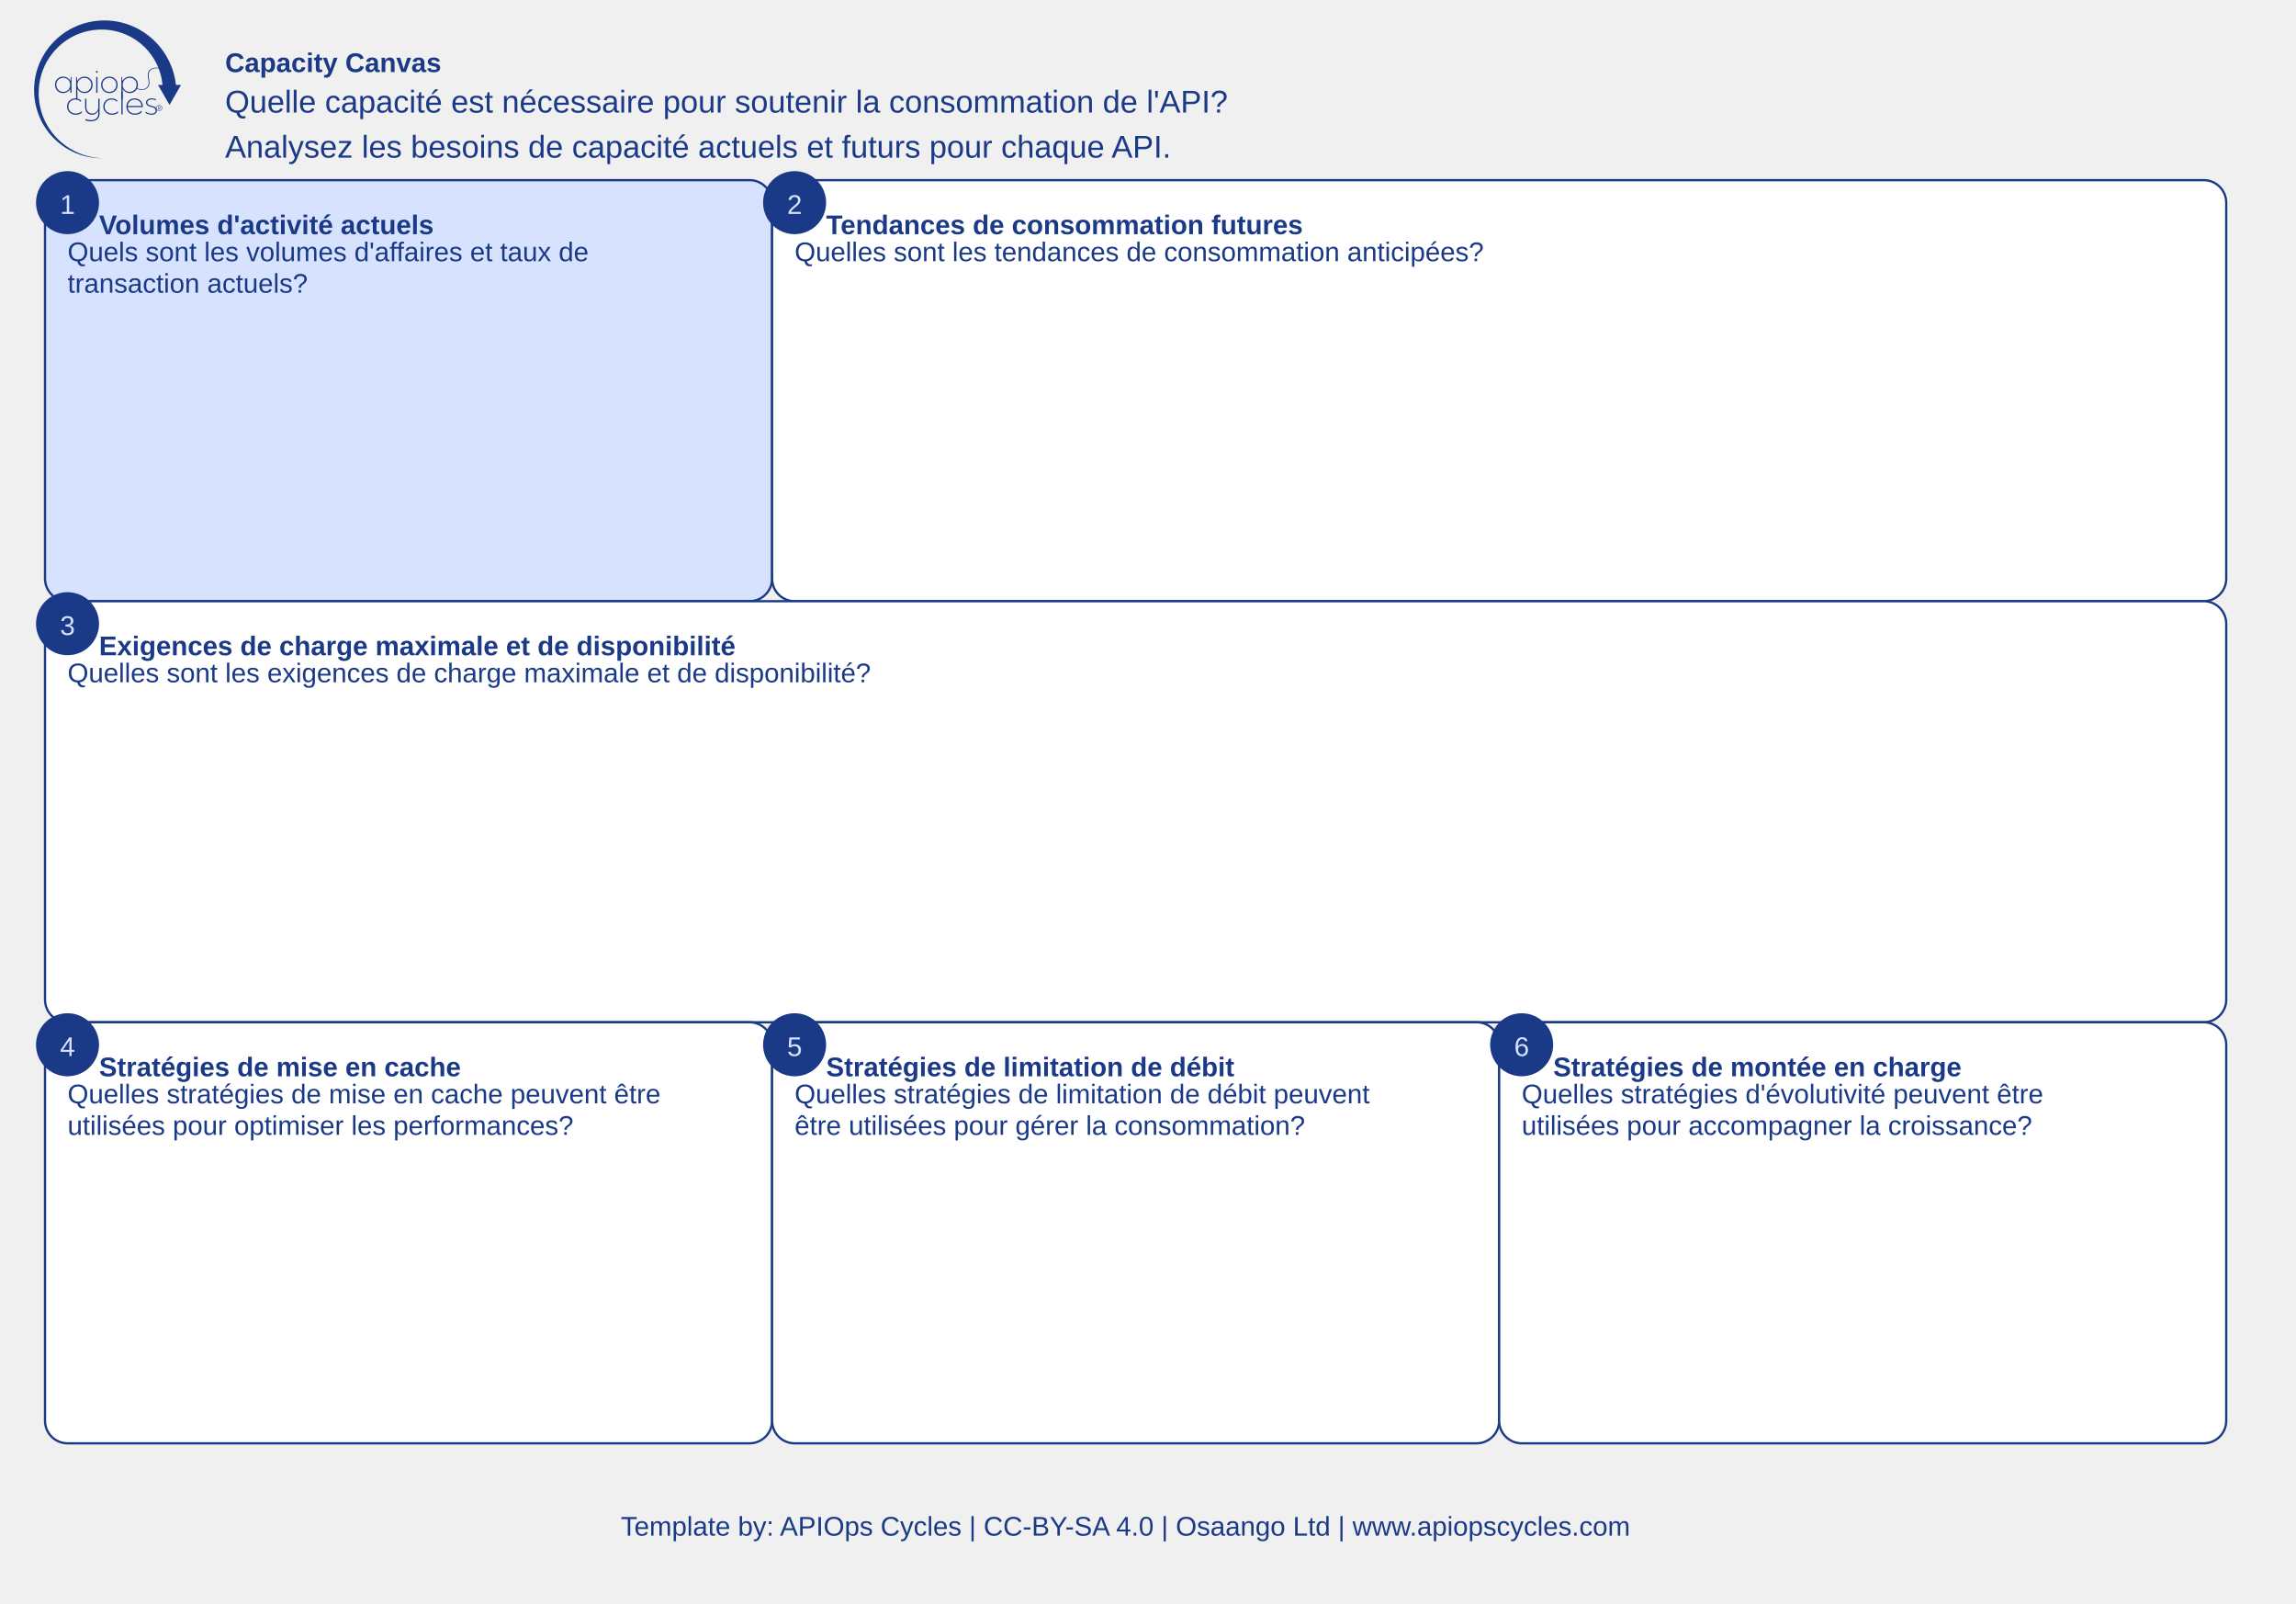
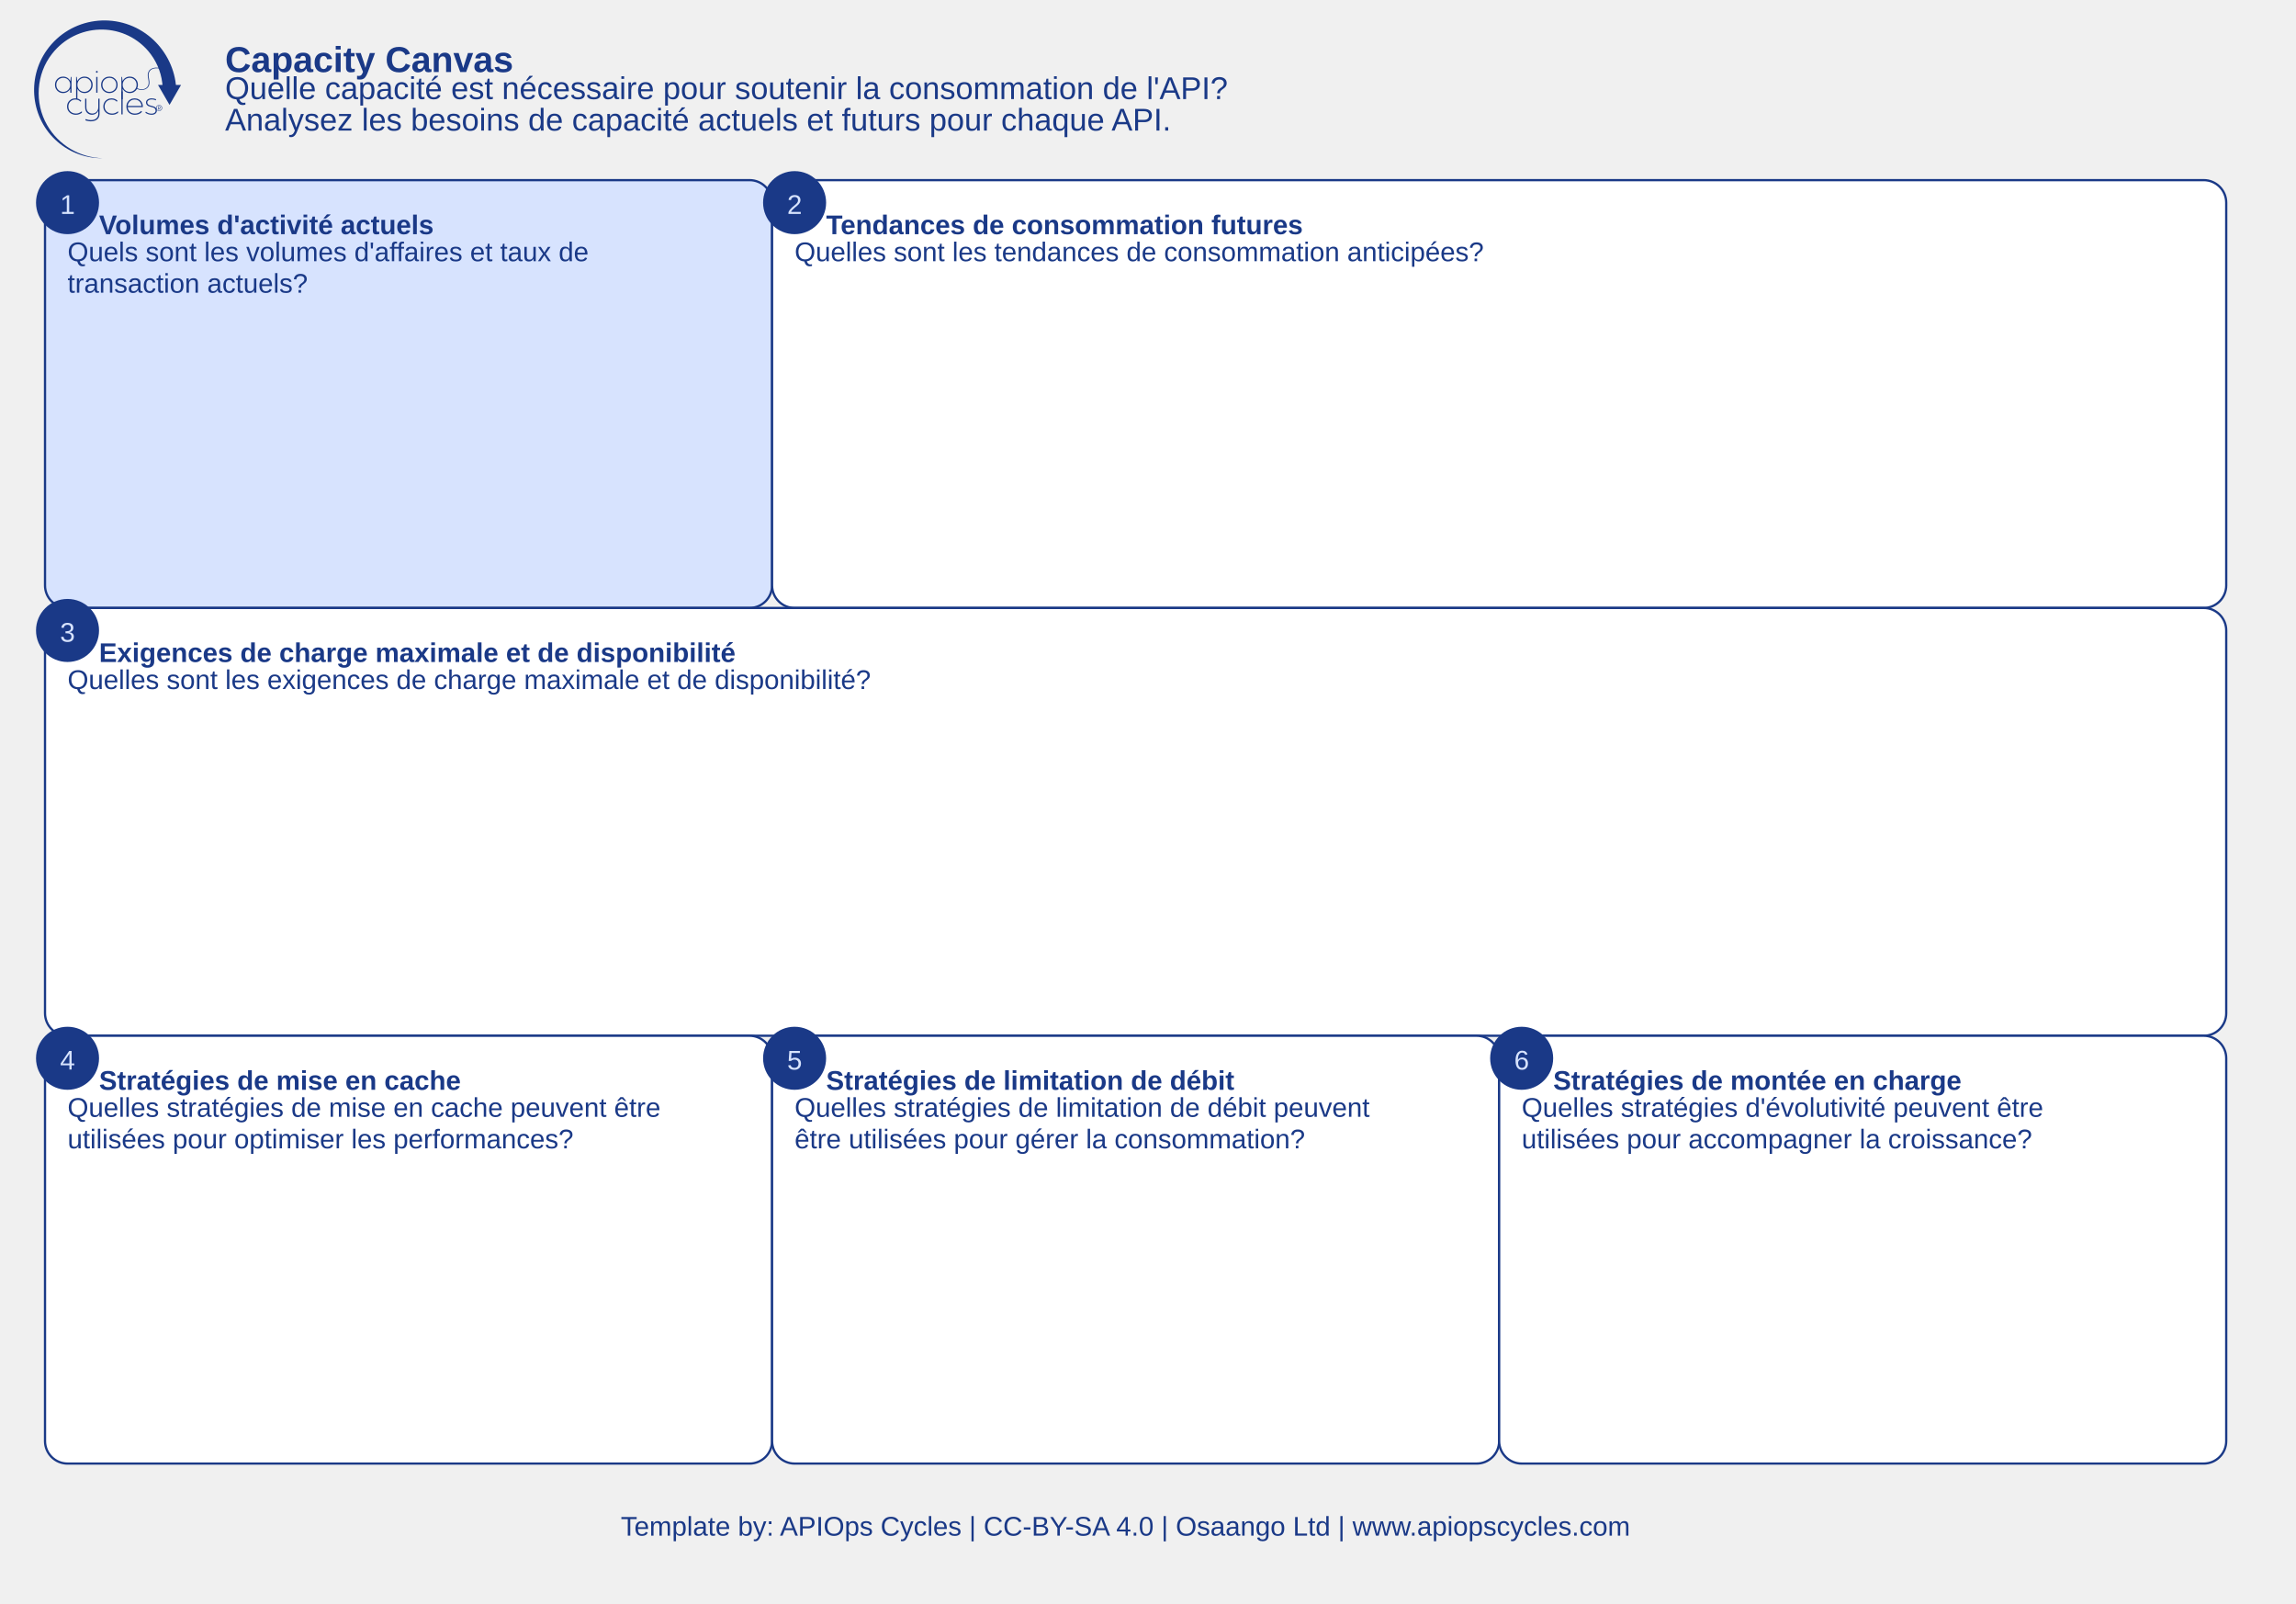
- <svg xmlns="http://www.w3.org/2000/svg" width="1020" height="712" font-family="Arial, sans-serif" font-size="12" style="background-color: #f5f5ff">
+ <svg xmlns="http://www.w3.org/2000/svg" width="1020" height="712" font-family="Arial, sans-serif" font-size="12" style="background-color: #f8fafc">
  <defs>
    <filter id="shadow">
      <feDropShadow dx="3" dy="3" stdDeviation="2" flood-color="rgba(0, 0, 0, 0.2)" />
    </filter>
  </defs>
  <g transform="translate(10, 5) scale(0.1,0.1)">
    <svg width="756" zoomAndPan="magnify" viewBox="0 0 567 567" height="756" preserveAspectRatio="xMidYMid meet" version="1.0" id="svg47">
      <defs id="defs5">
        <g id="g1" />
        <clipPath id="ecfbc6fc50">
          <path d="M 0.5 0 L 566.5 0 L 566.5 566 L 0.5 566 Z M 0.5 0 " clip-rule="nonzero" id="path1" />
        </clipPath>
        <clipPath id="4ee1efe14e">
          <path d="M 38 30 L 528.191 30 L 528.191 490 L 38 490 Z M 38 30 " clip-rule="nonzero" id="path2" />
        </clipPath>
        <clipPath id="631ef147b9">
          <path d="M 380 187 L 464 187 L 464 283 L 380 283 Z M 380 187 " clip-rule="nonzero" id="path3" />
        </clipPath>
        <clipPath id="dc9e064c61">
          <path d="M 463.609 187.988 L 458.23 287.418 L 379.734 283.168 L 385.113 183.742 Z M 463.609 187.988 " clip-rule="nonzero" id="path4" />
        </clipPath>
        <clipPath id="06f743e2a4">
          <path d="M 379.477 282.957 L 384.855 183.527 L 463.352 187.773 L 457.973 287.203 Z M 379.477 282.957 " clip-rule="nonzero" id="path5" />
        </clipPath>
      </defs>
      <g clip-path="url(#4ee1efe14e)" id="g8" style="fill:#1a3987;fill-opacity:1">
        <path fill="#ffffff" d="M 116.617 434.637 C 158.09 470.828 212.988 490.789 267.996 489.473 C 191.457 488.059 119.762 445.711 81.969 379.109 C 39.125 305.152 45.559 208.793 98.371 141.828 C 178.516 39.051 332.074 32.734 418.133 131.543 C 443.988 161.492 460.848 199.008 465.605 238.27 C 465.902 240.664 466.145 243.062 466.34 245.465 L 451.488 245.465 L 489.855 311.918 L 528.223 245.465 L 511.156 245.465 C 510.668 240.906 510.059 236.363 509.301 231.844 C 499.641 173.074 467.293 118.582 420.492 81.809 C 314.559 -1.688 159.801 18.852 81.219 129.086 C 13.043 224.371 27.914 357.969 116.617 434.637 " fill-opacity="1" fill-rule="nonzero" id="path8" style="fill:#1a3987;fill-opacity:1" />
      </g>
      <g fill="#ffffff" fill-opacity="1" id="g11" style="fill:#1a3987;fill-opacity:1">
        <g transform="translate(143.5886, 343.5815)" id="g10" style="fill:#1a3987;fill-opacity:1">
          <g id="g9" style="fill:#1a3987;fill-opacity:1">
            <path d="M 34.234 1.172 C 28.742 1.172 23.773 0.016 19.328 -2.297 C 14.879 -4.617 11.363 -7.844 8.781 -11.969 C 6.195 -16.094 4.906 -20.832 4.906 -26.188 C 4.906 -31.551 6.129 -36.273 8.578 -40.359 C 11.035 -44.453 14.32 -47.66 18.438 -49.984 C 22.562 -52.305 27.176 -53.469 32.281 -53.469 C 36.207 -53.469 39.938 -52.781 43.469 -51.406 C 47 -50.031 49.973 -47.938 52.391 -45.125 L 49.547 -42.391 C 47.516 -44.672 45.039 -46.43 42.125 -47.672 C 39.219 -48.922 35.938 -49.547 32.281 -49.547 C 28.031 -49.547 24.141 -48.562 20.609 -46.594 C 17.078 -44.633 14.281 -41.906 12.219 -38.406 C 10.156 -34.906 9.125 -30.832 9.125 -26.188 C 9.125 -21.613 10.234 -17.562 12.453 -14.031 C 14.68 -10.5 17.691 -7.734 21.484 -5.734 C 25.273 -3.742 29.523 -2.75 34.234 -2.75 C 38.098 -2.75 41.629 -3.453 44.828 -4.859 C 48.035 -6.266 51.176 -8.113 54.25 -10.406 L 54.25 -5.594 C 51.438 -3.438 48.363 -1.77 45.031 -0.594 C 41.695 0.582 38.098 1.172 34.234 1.172 Z M 34.234 1.172 " id="path9" style="fill:#1a3987;fill-opacity:1" />
          </g>
        </g>
      </g>
      <g fill="#ffffff" fill-opacity="1" id="g14" style="fill:#1a3987;fill-opacity:1">
        <g transform="translate(200.9774, 343.5815)" id="g13" style="fill:#1a3987;fill-opacity:1">
          <g id="g12" style="fill:#1a3987;fill-opacity:1">
            <path d="M 26.688 23.156 C 24.988 23.156 23.039 22.988 20.844 22.656 C 18.656 22.332 16.461 21.91 14.266 21.391 C 12.078 20.867 10.102 20.312 8.344 19.719 L 9.422 15.594 C 11.973 16.582 14.848 17.398 18.047 18.047 C 21.254 18.703 24.164 19.031 26.781 19.031 C 31.289 19.031 35.41 18.312 39.141 16.875 C 42.867 15.438 45.859 13.113 48.109 9.906 C 50.367 6.707 51.5 2.52 51.5 -2.656 L 51.5 -11.281 L 51.016 -11.281 C 49.055 -7.488 46.273 -4.461 42.672 -2.203 C 39.078 0.047 35.086 1.172 30.703 1.172 C 26.191 1.172 22.203 0.16 18.734 -1.859 C 15.273 -3.891 12.562 -6.77 10.594 -10.5 C 8.633 -14.227 7.656 -18.645 7.656 -23.75 L 7.656 -52.391 L 11.875 -52.391 L 11.875 -23.844 C 11.875 -19.52 12.723 -15.789 14.422 -12.656 C 16.117 -9.52 18.473 -7.098 21.484 -5.391 C 24.492 -3.691 27.895 -2.844 31.688 -2.844 C 35.352 -2.844 38.688 -3.738 41.688 -5.531 C 44.695 -7.332 47.082 -9.801 48.844 -12.938 C 50.613 -16.082 51.5 -19.719 51.5 -23.844 L 51.5 -52.391 L 55.719 -52.391 L 55.719 -2.656 C 55.719 3.301 54.395 8.191 51.75 12.016 C 49.102 15.848 45.586 18.66 41.203 20.453 C 36.816 22.254 31.977 23.156 26.688 23.156 Z M 26.688 23.156 " id="path11" style="fill:#1a3987;fill-opacity:1" />
          </g>
        </g>
      </g>
      <g fill="#ffffff" fill-opacity="1" id="g17" style="fill:#1a3987;fill-opacity:1">
        <g transform="translate(264.3502, 343.5815)" id="g16" style="fill:#1a3987;fill-opacity:1">
          <g id="g15" style="fill:#1a3987;fill-opacity:1">
            <path d="M 34.234 1.172 C 28.742 1.172 23.773 0.016 19.328 -2.297 C 14.879 -4.617 11.363 -7.844 8.781 -11.969 C 6.195 -16.094 4.906 -20.832 4.906 -26.188 C 4.906 -31.551 6.129 -36.273 8.578 -40.359 C 11.035 -44.453 14.32 -47.66 18.438 -49.984 C 22.562 -52.305 27.176 -53.469 32.281 -53.469 C 36.207 -53.469 39.938 -52.781 43.469 -51.406 C 47 -50.031 49.973 -47.938 52.391 -45.125 L 49.547 -42.391 C 47.516 -44.672 45.039 -46.43 42.125 -47.672 C 39.219 -48.922 35.938 -49.547 32.281 -49.547 C 28.031 -49.547 24.141 -48.562 20.609 -46.594 C 17.078 -44.633 14.281 -41.906 12.219 -38.406 C 10.156 -34.906 9.125 -30.832 9.125 -26.188 C 9.125 -21.613 10.234 -17.562 12.453 -14.031 C 14.68 -10.5 17.691 -7.734 21.484 -5.734 C 25.273 -3.742 29.523 -2.75 34.234 -2.75 C 38.098 -2.75 41.629 -3.453 44.828 -4.859 C 48.035 -6.266 51.176 -8.113 54.25 -10.406 L 54.25 -5.594 C 51.438 -3.438 48.363 -1.77 45.031 -0.594 C 41.695 0.582 38.098 1.172 34.234 1.172 Z M 34.234 1.172 " id="path14" style="fill:#1a3987;fill-opacity:1" />
          </g>
        </g>
      </g>
      <g fill="#ffffff" fill-opacity="1" id="g20" style="fill:#1a3987;fill-opacity:1">
        <g transform="translate(321.739, 343.5815)" id="g19" style="fill:#1a3987;fill-opacity:1">
          <g id="g18" style="fill:#1a3987;fill-opacity:1">
            <path d="M 7.656 0 L 7.656 -76.422 L 11.875 -76.422 L 11.875 0 Z M 7.656 0 " id="path17" style="fill:#1a3987;fill-opacity:1" />
          </g>
        </g>
      </g>
      <g fill="#ffffff" fill-opacity="1" id="g23" style="fill:#1a3987;fill-opacity:1">
        <g transform="translate(341.261, 343.5815)" id="g22" style="fill:#1a3987;fill-opacity:1">
          <g id="g21" style="fill:#1a3987;fill-opacity:1">
            <path d="M 33.266 1.172 C 27.566 1.172 22.594 0.016 18.344 -2.297 C 14.094 -4.617 10.789 -7.844 8.438 -11.969 C 6.082 -16.094 4.906 -20.832 4.906 -26.188 C 4.906 -31.551 6.129 -36.273 8.578 -40.359 C 11.035 -44.453 14.32 -47.66 18.438 -49.984 C 22.562 -52.305 27.176 -53.469 32.281 -53.469 C 37.383 -53.469 42.008 -52.305 46.156 -49.984 C 50.312 -47.66 53.598 -44.453 56.016 -40.359 C 58.441 -36.273 59.656 -31.551 59.656 -26.188 L 59.656 -24.328 L 9.219 -24.328 C 9.477 -20.078 10.641 -16.316 12.703 -13.047 C 14.766 -9.773 17.547 -7.238 21.047 -5.438 C 24.547 -3.645 28.617 -2.75 33.266 -2.75 C 37.316 -2.75 41.172 -3.5 44.828 -5 C 48.492 -6.508 51.602 -8.766 54.156 -11.766 L 56.906 -8.531 C 53.895 -5.133 50.328 -2.664 46.203 -1.125 C 42.086 0.406 37.773 1.172 33.266 1.172 Z M 9.219 -28.156 L 55.328 -28.156 C 55.066 -32.406 53.875 -36.133 51.75 -39.344 C 49.625 -42.551 46.875 -45.051 43.5 -46.844 C 40.133 -48.645 36.395 -49.547 32.281 -49.547 C 28.219 -49.547 24.504 -48.645 21.141 -46.844 C 17.773 -45.051 15.031 -42.551 12.906 -39.344 C 10.781 -36.133 9.551 -32.406 9.219 -28.156 Z M 9.219 -28.156 " id="path20" style="fill:#1a3987;fill-opacity:1" />
          </g>
        </g>
      </g>
      <g fill="#ffffff" fill-opacity="1" id="g26" style="fill:#1a3987;fill-opacity:1">
        <g transform="translate(405.8111, 343.5815)" id="g25" style="fill:#1a3987;fill-opacity:1">
          <g id="g24" style="fill:#1a3987;fill-opacity:1">
            <path d="M 24.328 1.172 C 20.211 1.172 16.367 0.52 12.797 -0.781 C 9.234 -2.094 6.145 -3.695 3.531 -5.594 L 5.203 -9.031 C 7.492 -7.195 10.27 -5.641 13.531 -4.359 C 16.801 -3.086 20.336 -2.453 24.141 -2.453 C 28.316 -2.453 31.613 -3.383 34.031 -5.25 C 36.457 -7.113 37.672 -9.516 37.672 -12.453 C 37.672 -15.535 36.656 -18.07 34.625 -20.062 C 32.602 -22.062 28.711 -23.648 22.953 -24.828 C 16.68 -26.129 12.234 -28.07 9.609 -30.656 C 6.992 -33.238 5.688 -36.426 5.688 -40.219 C 5.688 -42.645 6.453 -44.852 7.984 -46.844 C 9.523 -48.844 11.672 -50.445 14.422 -51.656 C 17.172 -52.863 20.375 -53.469 24.031 -53.469 C 27.102 -53.469 29.832 -53.207 32.219 -52.688 C 34.613 -52.164 36.859 -51.508 38.953 -50.719 L 38.953 -46.797 C 36.984 -47.648 34.77 -48.367 32.312 -48.953 C 29.863 -49.547 27.07 -49.844 23.938 -49.844 C 19.75 -49.844 16.363 -48.895 13.781 -47 C 11.195 -45.102 9.906 -42.844 9.906 -40.219 C 9.906 -38.457 10.312 -36.836 11.125 -35.359 C 11.945 -33.891 13.406 -32.582 15.5 -31.438 C 17.594 -30.301 20.602 -29.305 24.531 -28.453 C 30.938 -27.078 35.43 -25.098 38.016 -22.516 C 40.598 -19.93 41.891 -16.613 41.891 -12.562 C 41.891 -8.633 40.301 -5.363 37.125 -2.75 C 33.957 -0.133 29.691 1.172 24.328 1.172 Z M 24.328 1.172 " id="path23" style="fill:#1a3987;fill-opacity:1" />
          </g>
        </g>
      </g>
      <g fill="#ffffff" fill-opacity="1" id="g29" style="fill:#1a3987;fill-opacity:1">
        <g transform="translate(103.1736,271.3029)" id="g28" style="fill:#1a3987;fill-opacity:1">
          <g id="g27" style="fill:#1a3987;fill-opacity:1">
            <path d="m 31.969,1.188 c -4.98,0 -9.508,-1.164 -13.578,-3.484 -4.062,-2.332 -7.293,-5.566 -9.688,-9.703 -2.398,-4.133 -3.594,-8.891 -3.594,-14.266 0,-5.375 1.195,-10.109 3.594,-14.203 2.395,-4.102 5.625,-7.316 9.688,-9.641 4.07,-2.332 8.598,-3.5 13.578,-3.5 5.188,0 9.875,1.262 14.062,3.781 4.195,2.523 7.414,5.98 9.656,10.375 h 0.578 L 57.844,-52.531 h 2.266 V 0 H 55.875 V -12.297 H 55.281 C 52.988,-8.098 49.789,-4.801 45.688,-2.406 41.594,-0.008 37.02,1.188 31.969,1.188 Z M 32.562,-2.75 c 4.332,0 8.25,-1 11.75,-3 3.508,-2 6.297,-4.77 8.359,-8.312 2.07,-3.539 3.109,-7.609 3.109,-12.203 0,-4.656 -1.039,-8.738 -3.109,-12.25 -2.062,-3.508 -4.852,-6.242 -8.359,-8.203 -3.5,-1.969 -7.418,-2.953 -11.75,-2.953 -4.262,0 -8.148,0.984 -11.656,2.953 -3.512,1.961 -6.32,4.695 -8.422,8.203 -2.094,3.512 -3.141,7.594 -3.141,12.25 0,4.594 1.031,8.664 3.094,12.203 2.07,3.543 4.879,6.312 8.422,8.312 3.539,2 7.441,3 11.703,3 z m 0,0" id="path26" style="fill:#1a3987;fill-opacity:1" />
          </g>
        </g>
      </g>
      <g fill="#ffffff" fill-opacity="1" id="g32" style="fill:#1a3987;fill-opacity:1">
        <g transform="translate(170.9521,271.3029)" id="g31" style="fill:#1a3987;fill-opacity:1">
          <g id="g30" style="fill:#1a3987;fill-opacity:1">
            <path d="M 7.672,21.734 V -52.531 H 9.938 l 1.578,13.078 H 12 c 2.289,-4.395 5.535,-7.852 9.734,-10.375 4.195,-2.52 8.891,-3.781 14.078,-3.781 4.977,0 9.5,1.168 13.562,3.5 4.07,2.324 7.305,5.539 9.703,9.641 2.395,4.094 3.594,8.828 3.594,14.203 0,5.375 -1.199,10.133 -3.594,14.266 C 56.68,-7.863 53.445,-4.629 49.375,-2.297 45.312,0.023 40.789,1.188 35.812,1.188 30.82,1.188 26.258,-0.008 22.125,-2.406 18,-4.801 14.789,-8.066 12.5,-12.203 h -0.594 v 33.938 z M 35.219,-2.75 c 4.258,0 8.145,-1 11.656,-3 3.508,-2 6.297,-4.77 8.359,-8.312 2.07,-3.539 3.109,-7.609 3.109,-12.203 0,-4.656 -1.039,-8.738 -3.109,-12.25 -2.062,-3.508 -4.852,-6.242 -8.359,-8.203 -3.512,-1.969 -7.398,-2.953 -11.656,-2.953 -4.262,0 -8.164,0.984 -11.703,2.953 -3.543,1.961 -6.352,4.695 -8.422,8.203 -2.062,3.512 -3.094,7.594 -3.094,12.25 0,4.594 1.031,8.664 3.094,12.203 2.07,3.543 4.879,6.312 8.422,8.312 3.539,2 7.441,3 11.703,3 z m 0,0" id="path29" style="fill:#1a3987;fill-opacity:1" />
          </g>
        </g>
      </g>
      <g fill="#ffffff" fill-opacity="1" id="g35" style="fill:#1a3987;fill-opacity:1">
        <g transform="translate(238.2387, 271.3029)" id="g34" style="fill:#1a3987;fill-opacity:1">
          <g id="g33" style="fill:#1a3987;fill-opacity:1">
            <path d="M 9.438 -66.406 C 8.594 -66.406 7.859 -66.711 7.234 -67.328 C 6.609 -67.953 6.297 -68.691 6.297 -69.547 C 6.297 -70.398 6.609 -71.117 7.234 -71.703 C 7.859 -72.297 8.594 -72.594 9.438 -72.594 C 10.289 -72.594 11.016 -72.297 11.609 -71.703 C 12.203 -71.117 12.5 -70.398 12.5 -69.547 C 12.5 -68.691 12.203 -67.953 11.609 -67.328 C 11.016 -66.711 10.289 -66.406 9.438 -66.406 Z M 7.281 0 L 7.281 -52.531 L 11.609 -52.531 L 11.609 0 Z M 7.281 0 " id="path32" style="fill:#1a3987;fill-opacity:1" />
          </g>
        </g>
      </g>
      <g fill="#ffffff" fill-opacity="1" id="g38" style="fill:#1a3987;fill-opacity:1">
        <g transform="translate(257.0278,271.3029)" id="g37" style="fill:#1a3987;fill-opacity:1">
          <g id="g36" style="fill:#1a3987;fill-opacity:1">
            <path d="m 32.359,1.188 c -5.117,0 -9.742,-1.164 -13.875,-3.484 -4.125,-2.332 -7.418,-5.566 -9.875,-9.703 -2.461,-4.133 -3.688,-8.891 -3.688,-14.266 0,-5.375 1.227,-10.109 3.688,-14.203 2.457,-4.102 5.75,-7.316 9.875,-9.641 4.133,-2.332 8.758,-3.5 13.875,-3.5 5.113,0 9.738,1.168 13.875,3.5 4.133,2.324 7.43,5.539 9.891,9.641 2.457,4.094 3.688,8.828 3.688,14.203 0,5.375 -1.23,10.133 -3.688,14.266 -2.461,4.137 -5.758,7.371 -9.891,9.703 -4.137,2.32 -8.762,3.484 -13.875,3.484 z m 0,-3.938 c 4.332,0 8.254,-1 11.766,-3 3.508,-2 6.297,-4.77 8.359,-8.312 2.062,-3.539 3.094,-7.609 3.094,-12.203 0,-4.656 -1.031,-8.738 -3.094,-12.25 -2.062,-3.508 -4.852,-6.242 -8.359,-8.203 -3.512,-1.969 -7.434,-2.953 -11.766,-2.953 -4.262,0 -8.164,0.984 -11.703,2.953 -3.543,1.961 -6.344,4.695 -8.406,8.203 -2.062,3.512 -3.094,7.594 -3.094,12.25 0,4.594 1.031,8.664 3.094,12.203 2.062,3.543 4.863,6.312 8.406,8.312 3.539,2 7.441,3 11.703,3 z m 0,0" id="path35" style="fill:#1a3987;fill-opacity:1" />
          </g>
        </g>
      </g>
      <g fill="#ffffff" fill-opacity="1" id="g41" style="fill:#1a3987;fill-opacity:1">
        <g transform="translate(321.7568,271.3029)" id="g40" style="fill:#1a3987;fill-opacity:1">
          <g id="g39" style="fill:#1a3987;fill-opacity:1">
            <path d="M 7.672,21.734 V -52.531 H 9.938 l 1.578,13.078 H 12 c 2.289,-4.395 5.535,-7.852 9.734,-10.375 4.195,-2.52 8.891,-3.781 14.078,-3.781 4.977,0 9.5,1.168 13.562,3.5 4.07,2.324 7.305,5.539 9.703,9.641 2.395,4.094 3.594,8.828 3.594,14.203 0,5.375 -1.199,10.133 -3.594,14.266 C 56.68,-7.863 53.445,-4.629 49.375,-2.297 45.312,0.023 40.789,1.188 35.812,1.188 30.82,1.188 26.258,-0.008 22.125,-2.406 18,-4.801 14.789,-8.066 12.5,-12.203 h -0.594 v 33.938 z M 35.219,-2.75 c 4.258,0 8.145,-1 11.656,-3 3.508,-2 6.297,-4.77 8.359,-8.312 2.07,-3.539 3.109,-7.609 3.109,-12.203 0,-4.656 -1.039,-8.738 -3.109,-12.25 -2.062,-3.508 -4.852,-6.242 -8.359,-8.203 -3.512,-1.969 -7.398,-2.953 -11.656,-2.953 -4.262,0 -8.164,0.984 -11.703,2.953 -3.543,1.961 -6.352,4.695 -8.422,8.203 -2.062,3.512 -3.094,7.594 -3.094,12.25 0,4.594 1.031,8.664 3.094,12.203 2.07,3.543 4.879,6.312 8.422,8.312 3.539,2 7.441,3 11.703,3 z m 0,0" id="path38" style="fill:#1a3987;fill-opacity:1" />
          </g>
        </g>
      </g>
      <g fill="#ffffff" fill-opacity="1" id="g44" style="fill:#1a3987;fill-opacity:1">
        <g transform="translate(443.0016, 344.7426)" id="g43" style="fill:#1a3987;fill-opacity:1">
          <g id="g42" style="fill:#1a3987;fill-opacity:1">
            <path d="M 12.016 -12.578 C 10.18 -12.578 8.504 -13.008 6.984 -13.875 C 5.461 -14.75 4.242 -15.93 3.328 -17.422 C 2.41 -18.91 1.953 -20.602 1.953 -22.5 C 1.953 -24.426 2.41 -26.133 3.328 -27.625 C 4.242 -29.113 5.461 -30.289 6.984 -31.156 C 8.504 -32.031 10.18 -32.469 12.016 -32.469 C 13.879 -32.469 15.586 -32.031 17.141 -31.156 C 18.691 -30.289 19.926 -29.113 20.844 -27.625 C 21.758 -26.133 22.219 -24.426 22.219 -22.5 C 22.219 -20.602 21.758 -18.91 20.844 -17.422 C 19.926 -15.93 18.691 -14.75 17.141 -13.875 C 15.586 -13.008 13.879 -12.578 12.016 -12.578 Z M 12.016 -13.922 C 13.691 -13.922 15.172 -14.285 16.453 -15.016 C 17.742 -15.742 18.766 -16.754 19.516 -18.047 C 20.266 -19.336 20.641 -20.82 20.641 -22.5 C 20.641 -24.207 20.266 -25.703 19.516 -26.984 C 18.766 -28.273 17.742 -29.285 16.453 -30.016 C 15.172 -30.742 13.691 -31.109 12.016 -31.109 C 10.398 -31.109 8.957 -30.742 7.688 -30.016 C 6.414 -29.285 5.414 -28.273 4.688 -26.984 C 3.957 -25.703 3.594 -24.207 3.594 -22.5 C 3.594 -20.82 3.957 -19.336 4.688 -18.047 C 5.414 -16.754 6.414 -15.742 7.688 -15.016 C 8.957 -14.285 10.398 -13.922 12.016 -13.922 Z M 8.578 -16.859 L 8.578 -28.312 L 11.547 -28.312 C 13.285 -28.312 14.539 -27.879 15.312 -27.016 C 16.094 -26.148 16.484 -25.109 16.484 -23.891 C 16.484 -23.086 16.281 -22.352 15.875 -21.688 C 15.477 -21.02 14.875 -20.516 14.062 -20.172 L 16.484 -16.859 L 14.672 -16.859 L 12.578 -19.75 L 10.109 -19.75 L 10.109 -16.859 Z M 10.109 -20.906 L 11.453 -20.906 C 12.766 -20.906 13.664 -21.188 14.156 -21.75 C 14.656 -22.312 14.906 -23.023 14.906 -23.891 C 14.906 -24.797 14.656 -25.551 14.156 -26.156 C 13.664 -26.758 12.766 -27.062 11.453 -27.062 L 10.109 -27.062 Z M 10.109 -20.906 " id="path41" style="fill:#1a3987;fill-opacity:1" />
          </g>
        </g>
      </g>
      <g clip-path="url(#631ef147b9)" id="g47" transform="matrix(0.9917124,0,0,0.7826673,3.840058,40.77719)" style="fill:#1a3987;fill-opacity:1">
        <g clip-path="url(#dc9e064c61)" id="g46" style="fill:#1a3987;fill-opacity:1">
          <g clip-path="url(#06f743e2a4)" id="g45" style="fill:#1a3987;fill-opacity:1">
            <path fill="#ffffff" d="m 380.312,275.602 c -0.469,0.598 -0.363,1.461 0.23,1.93 5.379,4.219 12.348,6.117 19.121,5.199 6.773,-0.918 12.988,-4.594 17.051,-10.094 4.625,-6.254 6.59,-14.914 5.836,-25.734 -0.27,-3.887 -0.832,-7.789 -1.375,-11.559 -0.668,-4.652 -1.359,-9.465 -1.492,-14.203 -0.188,-6.918 0.91,-16.555 7.211,-23.152 3.93,-4.113 9.719,-6.754 16.297,-7.43 5.484,-0.566 11.523,0.164 18.465,2.23 0.727,0.215 1.492,-0.199 1.707,-0.926 0.031,-0.105 0.051,-0.211 0.059,-0.32 0.031,-0.617 -0.359,-1.203 -0.98,-1.387 -7.297,-2.172 -13.684,-2.934 -19.531,-2.332 -7.23,0.746 -13.621,3.68 -18,8.266 -6.957,7.281 -8.176,17.684 -7.973,25.129 0.133,4.895 0.84,9.785 1.52,14.516 0.535,3.723 1.09,7.57 1.352,11.359 0.707,10.148 -1.078,18.195 -5.301,23.91 -3.57,4.832 -9.258,8.199 -15.211,9.004 -5.953,0.805 -12.328,-0.93 -17.055,-4.637 -0.598,-0.469 -1.461,-0.367 -1.93,0.23 z m 0,0" fill-opacity="1" fill-rule="nonzero" id="path44" style="fill:#1a3987;fill-opacity:1" />
          </g>
        </g>
      </g>
    </svg>
  </g>
-   <text x="100" y="32" font-weight="bold" fill="#1a3987">Capacity Canvas</text>
-   <text x="100" y="50" text-anchor="start" font-family="Arial, sans-serif" font-size="14" fill="#1a3987">Quelle capacité est nécessaire pour soutenir la consommation de l'API?</text>
-   <text x="100" y="70" text-anchor="start" font-family="Arial, sans-serif" font-size="14" fill="#1a3987">Analysez les besoins de capacité actuels et futurs pour chaque API.</text>
-   <rect x="20" y="80" width="323" height="187" fill="#d7e3fe" stroke="#1a3987" rx="10" ry="10" />
+   <text x="100" y="32" text-anchor="start" font-family="Arial, sans-serif" font-size="16" fill="#1a3987" font-weight="bold">
+     <tspan>Capacity Canvas</tspan>
+   </text>
+   <text x="100" y="44" text-anchor="start" font-family="Arial, sans-serif" font-size="14" fill="#1a3987">
+     <tspan>Quelle capacité est nécessaire pour soutenir la consommation de l'API?</tspan>
+   </text>
+   <text x="100" y="58" text-anchor="start" font-family="Arial, sans-serif" font-size="14" fill="#1a3987">
+     <tspan>Analysez les besoins de capacité actuels et futurs pour chaque API.</tspan>
+   </text>
+   <rect x="20" y="80" width="323" height="190" fill="#d7e3fe" stroke="#1a3987" rx="10" ry="10" />
  <circle cx="30" cy="90" r="14" fill="#1a3987" />
  <text x="30" y="95" text-anchor="middle" font-family="Arial, sans-serif" font-size="12" fill="#d7e3fe">1</text>
-   <text x="44" y="104" font-weight="bold" fill="#1a3987">Volumes d'activité actuels</text>
-   <text x="30" y="116" fill="#1a3987">
+   <text x="44" y="104" text-anchor="start" font-family="Arial, sans-serif" font-size="12" fill="#1a3987" font-weight="bold">
+     <tspan>Volumes d'activité actuels</tspan>
+   </text>
+   <text x="30" y="116" text-anchor="start" font-family="Arial, sans-serif" font-size="12" fill="#1a3987">
    <tspan>Quels sont les volumes d'affaires et taux de</tspan>
    <tspan x="30" dy="14">transaction actuels?</tspan>
  </text>
-   <rect x="343" y="80" width="646" height="187" fill="#ffffff" stroke="#1a3987" rx="10" ry="10" />
+   <rect x="343" y="80" width="646" height="190" fill="#ffffff" stroke="#1a3987" rx="10" ry="10" />
  <circle cx="353" cy="90" r="14" fill="#1a3987" />
  <text x="353" y="95" text-anchor="middle" font-family="Arial, sans-serif" font-size="12" fill="#d7e3fe">2</text>
-   <text x="367" y="104" font-weight="bold" fill="#1a3987">Tendances de consommation futures</text>
-   <text x="353" y="116" fill="#1a3987">
+   <text x="367" y="104" text-anchor="start" font-family="Arial, sans-serif" font-size="12" fill="#1a3987" font-weight="bold">
+     <tspan>Tendances de consommation futures</tspan>
+   </text>
+   <text x="353" y="116" text-anchor="start" font-family="Arial, sans-serif" font-size="12" fill="#1a3987">
    <tspan>Quelles sont les tendances de consommation anticipées?</tspan>
  </text>
-   <rect x="20" y="267" width="969" height="187" fill="#ffffff" stroke="#1a3987" rx="10" ry="10" />
-   <circle cx="30" cy="277" r="14" fill="#1a3987" />
-   <text x="30" y="282" text-anchor="middle" font-family="Arial, sans-serif" font-size="12" fill="#d7e3fe">3</text>
-   <text x="44" y="291" font-weight="bold" fill="#1a3987">Exigences de charge maximale et de disponibilité</text>
-   <text x="30" y="303" fill="#1a3987">
+   <rect x="20" y="270" width="969" height="190" fill="#ffffff" stroke="#1a3987" rx="10" ry="10" />
+   <circle cx="30" cy="280" r="14" fill="#1a3987" />
+   <text x="30" y="285" text-anchor="middle" font-family="Arial, sans-serif" font-size="12" fill="#d7e3fe">3</text>
+   <text x="44" y="294" text-anchor="start" font-family="Arial, sans-serif" font-size="12" fill="#1a3987" font-weight="bold">
+     <tspan>Exigences de charge maximale et de disponibilité</tspan>
+   </text>
+   <text x="30" y="306" text-anchor="start" font-family="Arial, sans-serif" font-size="12" fill="#1a3987">
    <tspan>Quelles sont les exigences de charge maximale et de disponibilité?</tspan>
  </text>
-   <rect x="20" y="454" width="323" height="187" fill="#ffffff" stroke="#1a3987" rx="10" ry="10" />
-   <circle cx="30" cy="464" r="14" fill="#1a3987" />
-   <text x="30" y="469" text-anchor="middle" font-family="Arial, sans-serif" font-size="12" fill="#d7e3fe">4</text>
-   <text x="44" y="478" font-weight="bold" fill="#1a3987">Stratégies de mise en cache</text>
-   <text x="30" y="490" fill="#1a3987">
+   <rect x="20" y="460" width="323" height="190" fill="#ffffff" stroke="#1a3987" rx="10" ry="10" />
+   <circle cx="30" cy="470" r="14" fill="#1a3987" />
+   <text x="30" y="475" text-anchor="middle" font-family="Arial, sans-serif" font-size="12" fill="#d7e3fe">4</text>
+   <text x="44" y="484" text-anchor="start" font-family="Arial, sans-serif" font-size="12" fill="#1a3987" font-weight="bold">
+     <tspan>Stratégies de mise en cache</tspan>
+   </text>
+   <text x="30" y="496" text-anchor="start" font-family="Arial, sans-serif" font-size="12" fill="#1a3987">
    <tspan>Quelles stratégies de mise en cache peuvent être</tspan>
    <tspan x="30" dy="14">utilisées pour optimiser les performances?</tspan>
  </text>
-   <rect x="343" y="454" width="323" height="187" fill="#ffffff" stroke="#1a3987" rx="10" ry="10" />
-   <circle cx="353" cy="464" r="14" fill="#1a3987" />
-   <text x="353" y="469" text-anchor="middle" font-family="Arial, sans-serif" font-size="12" fill="#d7e3fe">5</text>
-   <text x="367" y="478" font-weight="bold" fill="#1a3987">Stratégies de limitation de débit</text>
-   <text x="353" y="490" fill="#1a3987">
+   <rect x="343" y="460" width="323" height="190" fill="#ffffff" stroke="#1a3987" rx="10" ry="10" />
+   <circle cx="353" cy="470" r="14" fill="#1a3987" />
+   <text x="353" y="475" text-anchor="middle" font-family="Arial, sans-serif" font-size="12" fill="#d7e3fe">5</text>
+   <text x="367" y="484" text-anchor="start" font-family="Arial, sans-serif" font-size="12" fill="#1a3987" font-weight="bold">
+     <tspan>Stratégies de limitation de débit</tspan>
+   </text>
+   <text x="353" y="496" text-anchor="start" font-family="Arial, sans-serif" font-size="12" fill="#1a3987">
    <tspan>Quelles stratégies de limitation de débit peuvent</tspan>
    <tspan x="353" dy="14">être utilisées pour gérer la consommation?</tspan>
  </text>
-   <rect x="666" y="454" width="323" height="187" fill="#ffffff" stroke="#1a3987" rx="10" ry="10" />
-   <circle cx="676" cy="464" r="14" fill="#1a3987" />
-   <text x="676" y="469" text-anchor="middle" font-family="Arial, sans-serif" font-size="12" fill="#d7e3fe">6</text>
-   <text x="690" y="478" font-weight="bold" fill="#1a3987">Stratégies de montée en charge</text>
-   <text x="676" y="490" fill="#1a3987">
+   <rect x="666" y="460" width="323" height="190" fill="#ffffff" stroke="#1a3987" rx="10" ry="10" />
+   <circle cx="676" cy="470" r="14" fill="#1a3987" />
+   <text x="676" y="475" text-anchor="middle" font-family="Arial, sans-serif" font-size="12" fill="#d7e3fe">6</text>
+   <text x="690" y="484" text-anchor="start" font-family="Arial, sans-serif" font-size="12" fill="#1a3987" font-weight="bold">
+     <tspan>Stratégies de montée en charge</tspan>
+   </text>
+   <text x="676" y="496" text-anchor="start" font-family="Arial, sans-serif" font-size="12" fill="#1a3987">
    <tspan>Quelles stratégies d'évolutivité peuvent être</tspan>
    <tspan x="676" dy="14">utilisées pour accompagner la croissance?</tspan>
  </text>
  <text class="footer" x="500" y="682" text-anchor="middle" font-family="Arial, sans-serif" font-size="12" fill="#1a3987">Template by: APIOps Cycles | CC-BY-SA 4.0 | Osaango Ltd | <a href="http://www.apiopscycles.com" target="_blank">www.apiopscycles.com</a>
  </text>
</svg>
